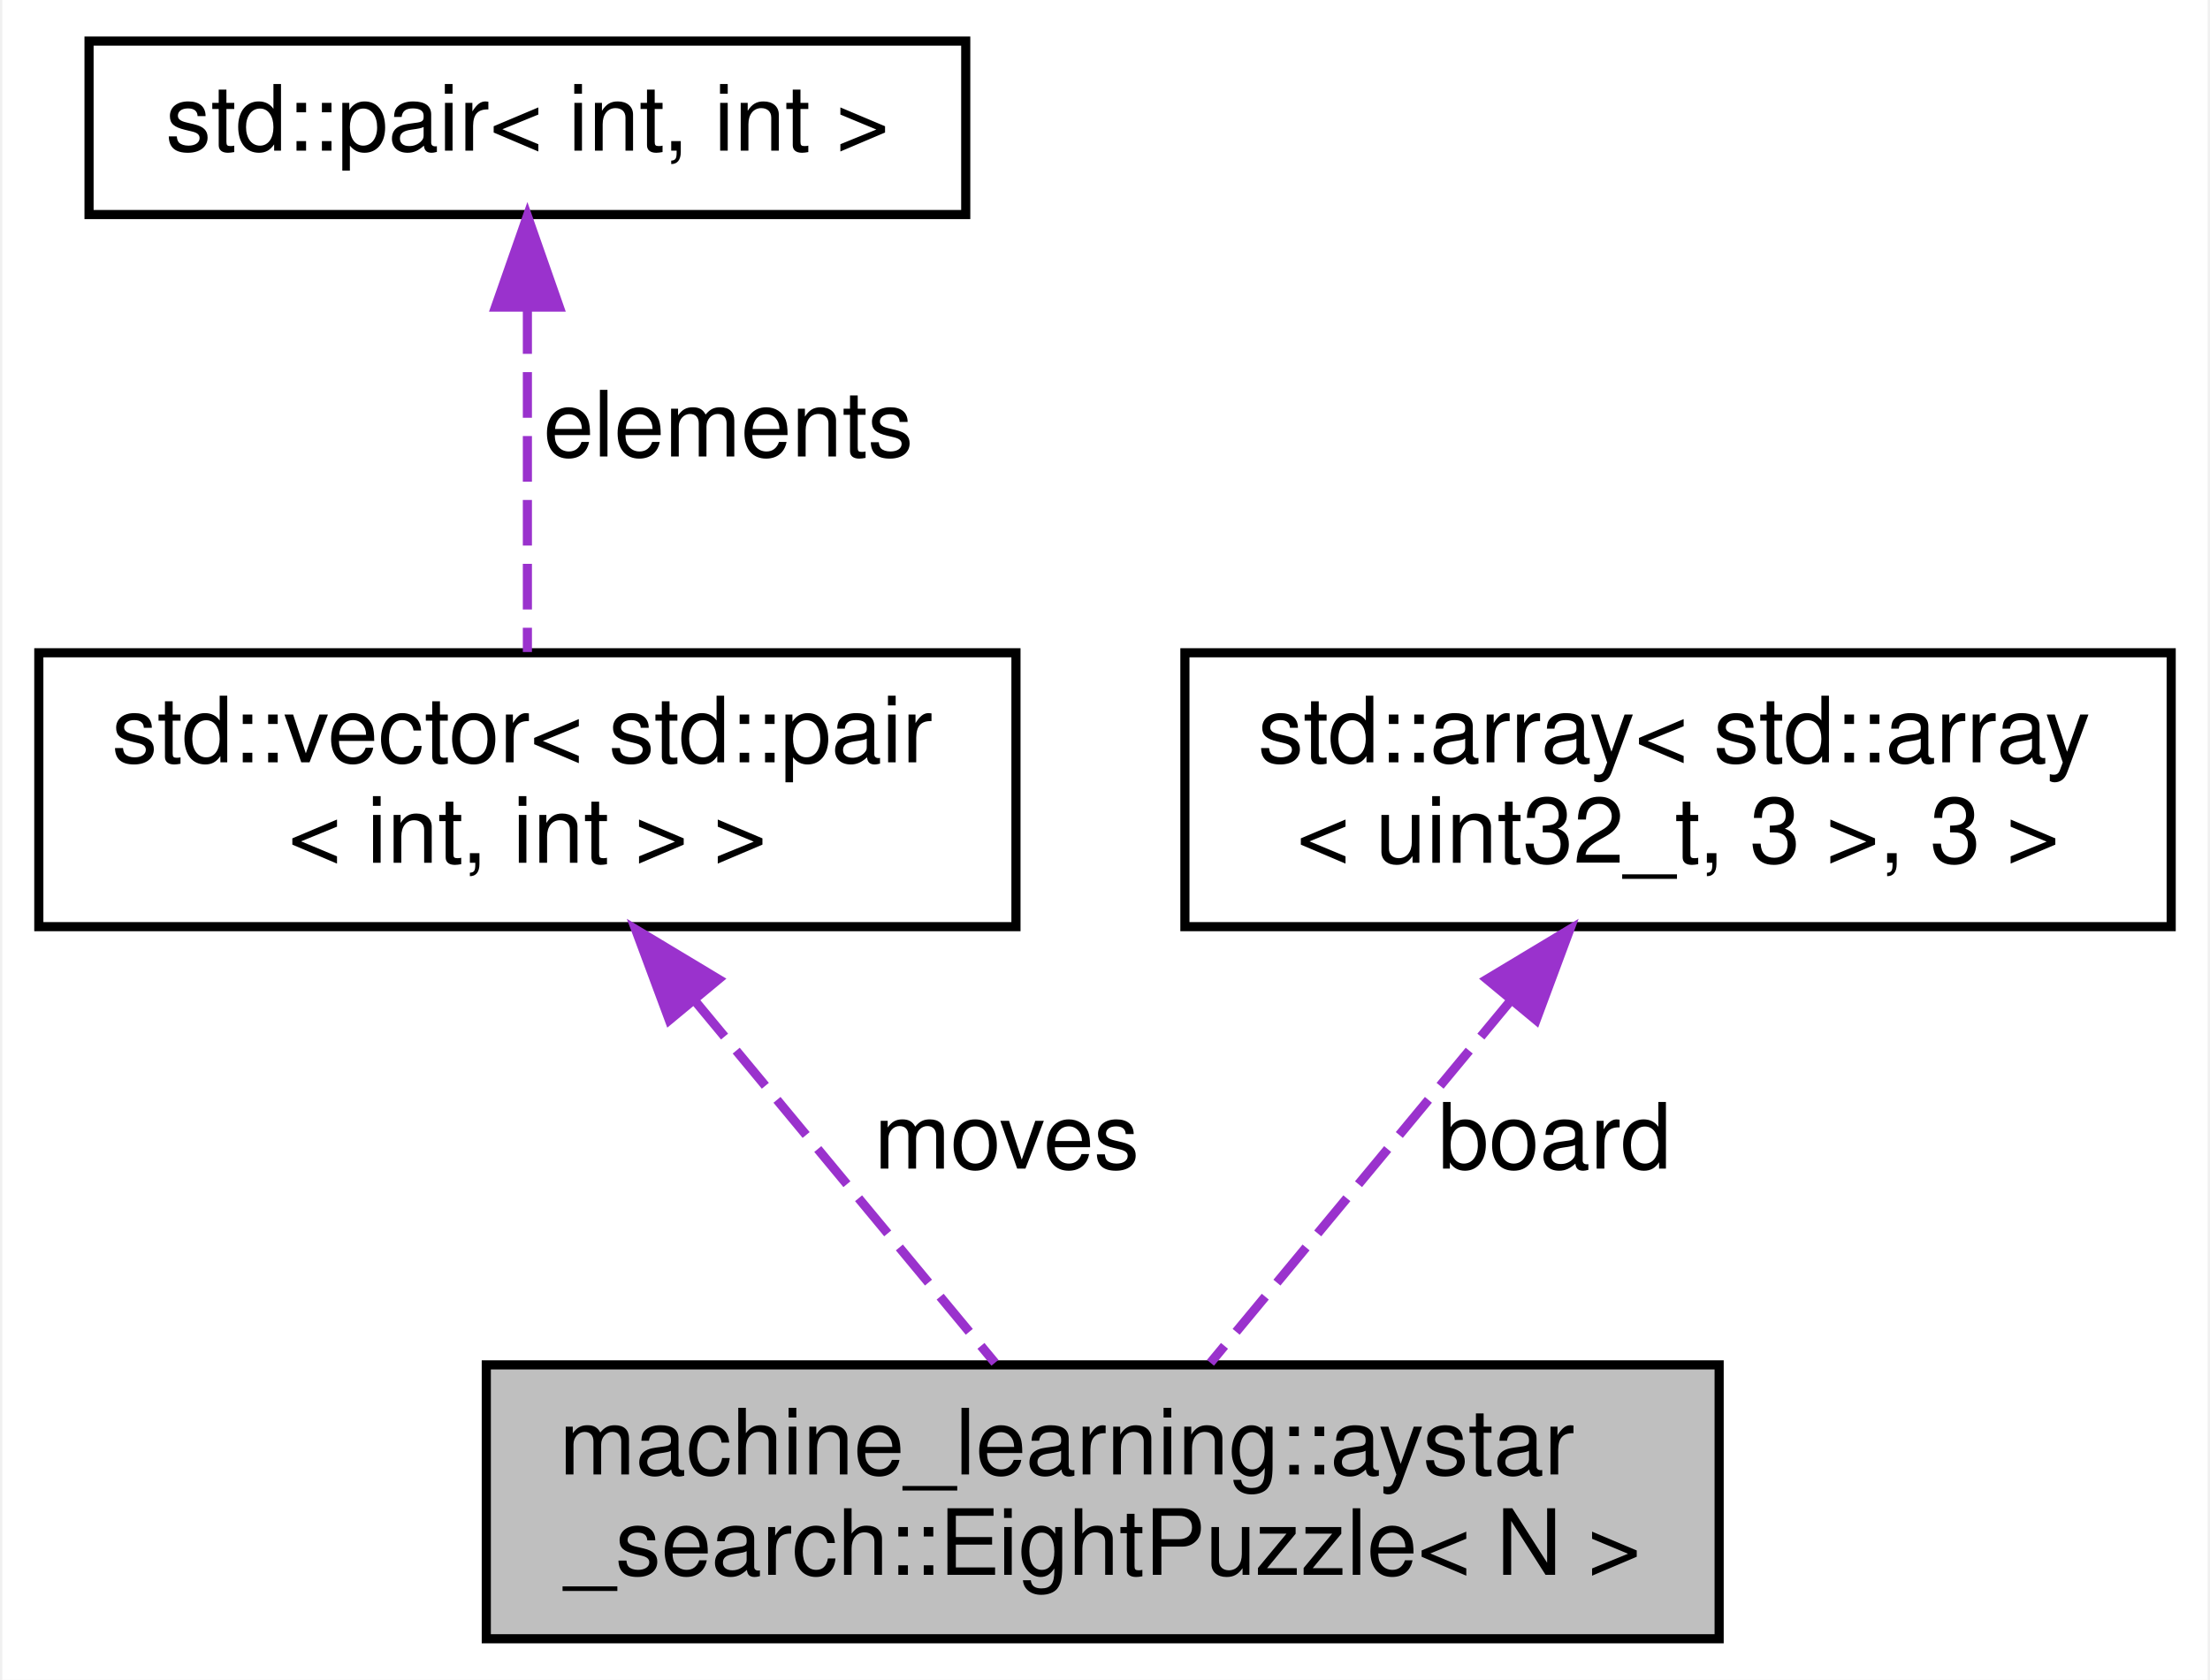
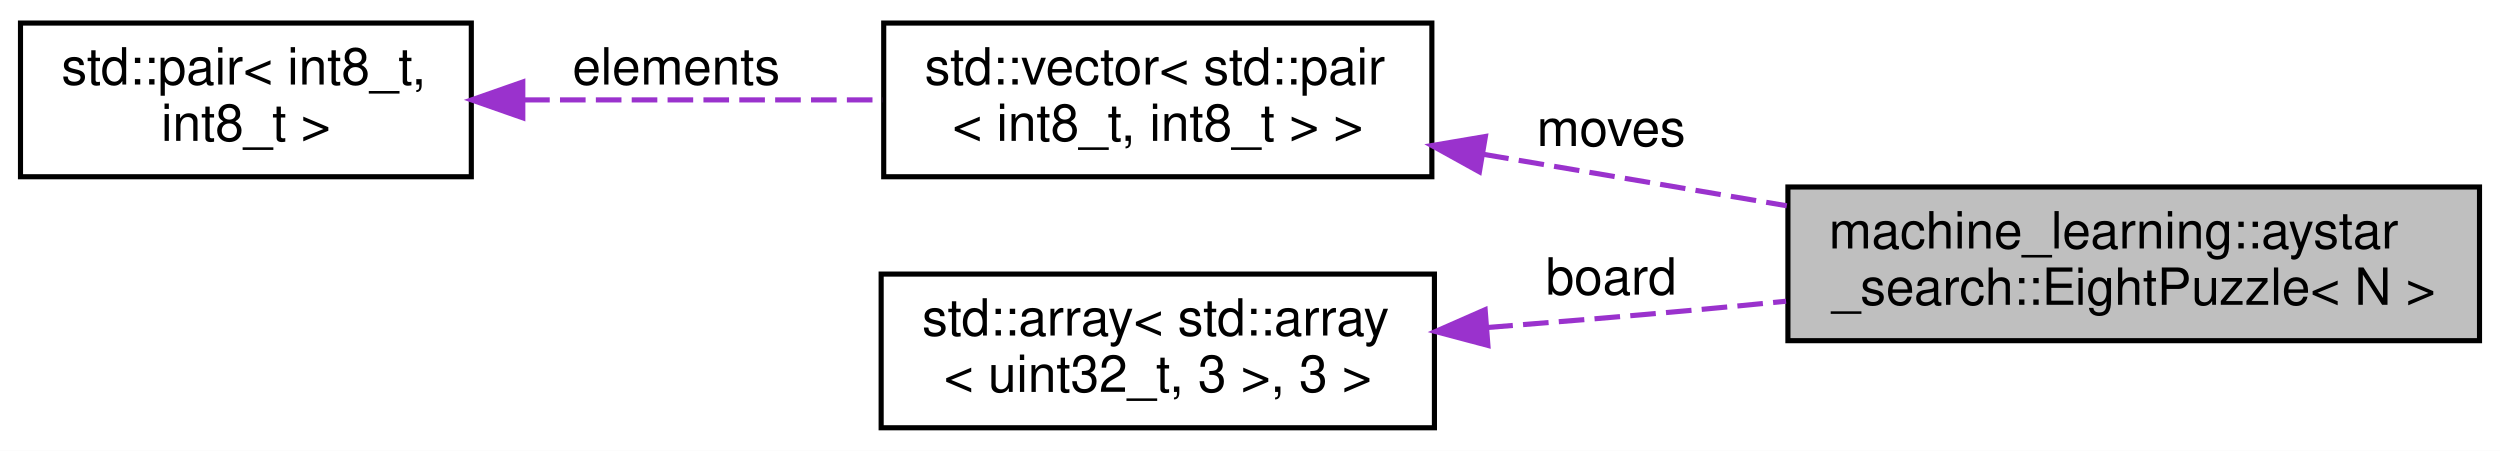
- <svg xmlns="http://www.w3.org/2000/svg" xmlns:xlink="http://www.w3.org/1999/xlink" width="242pt" height="184pt" viewBox="0.00 0.00 241.50 184.00">
-   <g id="graph0" class="graph" transform="scale(1 1) rotate(0) translate(4 180)">
-     <polygon fill="white" stroke="transparent" points="-4,4 -4,-180 237.5,-180 237.5,4 -4,4" />
+ <svg xmlns="http://www.w3.org/2000/svg" xmlns:xlink="http://www.w3.org/1999/xlink" width="488pt" height="88pt" viewBox="0.00 0.00 488.00 88.00">
+   <g id="graph0" class="graph" transform="scale(1 1) rotate(0) translate(4 84)">
+     <polygon fill="white" stroke="transparent" points="-4,4 -4,-84 484,-84 484,4 -4,4" />
    <g id="node1" class="node">
      <g id="a_node1">
        <a xlink:title="A class defining EightPuzzle/15-Puzzle game.">
-           <polygon fill="#bfbfbf" stroke="black" points="49,-0.5 49,-30.5 184,-30.5 184,-0.5 49,-0.5" />
-           <text text-anchor="start" x="57" y="-18.5" font-family="Helvetica,sans-Serif" font-size="10.00">machine_learning::aystar</text>
-           <text text-anchor="middle" x="116.5" y="-7.5" font-family="Helvetica,sans-Serif" font-size="10.00">_search::EightPuzzle&lt; N &gt;</text>
+           <polygon fill="#bfbfbf" stroke="black" points="345,-17.5 345,-47.5 480,-47.5 480,-17.5 345,-17.5" />
+           <text text-anchor="start" x="353" y="-35.5" font-family="Helvetica,sans-Serif" font-size="10.00">machine_learning::aystar</text>
+           <text text-anchor="middle" x="412.5" y="-24.5" font-family="Helvetica,sans-Serif" font-size="10.00">_search::EightPuzzle&lt; N &gt;</text>
        </a>
      </g>
    </g>
    <g id="node2" class="node">
      <g id="a_node2">
        <a target="_blank" xlink:href="http://en.cppreference.com/w/cpp/container/vector.html" xlink:title=" ">
-           <polygon fill="white" stroke="black" points="0,-78.5 0,-108.5 107,-108.5 107,-78.5 0,-78.5" />
-           <text text-anchor="start" x="8" y="-96.5" font-family="Helvetica,sans-Serif" font-size="10.00">std::vector&lt; std::pair</text>
-           <text text-anchor="middle" x="53.5" y="-85.5" font-family="Helvetica,sans-Serif" font-size="10.00">&lt; int, int &gt; &gt;</text>
+           <polygon fill="white" stroke="black" points="168.5,-49.5 168.5,-79.5 275.5,-79.5 275.5,-49.5 168.5,-49.5" />
+           <text text-anchor="start" x="176.5" y="-67.5" font-family="Helvetica,sans-Serif" font-size="10.00">std::vector&lt; std::pair</text>
+           <text text-anchor="middle" x="222" y="-56.5" font-family="Helvetica,sans-Serif" font-size="10.00">&lt; int8_t, int8_t &gt; &gt;</text>
        </a>
      </g>
    </g>
    <g id="edge1" class="edge">
-       <path fill="none" stroke="#9a32cd" stroke-dasharray="5,2" d="M71.9,-70.31C82.49,-57.53 95.48,-41.86 104.7,-30.73" />
-       <polygon fill="#9a32cd" stroke="#9a32cd" points="69.04,-68.27 65.35,-78.2 74.43,-72.74 69.04,-68.27" />
-       <text text-anchor="middle" x="106" y="-52" font-family="Helvetica,sans-Serif" font-size="10.00"> moves</text>
+       <path fill="none" stroke="#9a32cd" stroke-dasharray="5,2" d="M285.55,-53.88C304.56,-50.66 325.51,-47.1 344.78,-43.83" />
+       <polygon fill="#9a32cd" stroke="#9a32cd" points="284.78,-50.46 275.51,-55.59 285.95,-57.36 284.78,-50.46" />
+       <text text-anchor="middle" x="310.5" y="-55.5" font-family="Helvetica,sans-Serif" font-size="10.00"> moves</text>
    </g>
    <g id="node3" class="node">
      <g id="a_node3">
        <a target="_blank" xlink:href="http://en.cppreference.com/w/cpp/utility/pair.html" xlink:title=" ">
-           <polygon fill="white" stroke="black" points="5.5,-156.5 5.5,-175.5 101.5,-175.5 101.5,-156.5 5.5,-156.5" />
-           <text text-anchor="middle" x="53.5" y="-163.5" font-family="Helvetica,sans-Serif" font-size="10.00">std::pair&lt; int, int &gt;</text>
+           <polygon fill="white" stroke="black" points="0,-49.5 0,-79.5 88,-79.5 88,-49.5 0,-49.5" />
+           <text text-anchor="start" x="8" y="-67.5" font-family="Helvetica,sans-Serif" font-size="10.00">std::pair&lt; int8_t,</text>
+           <text text-anchor="middle" x="44" y="-56.5" font-family="Helvetica,sans-Serif" font-size="10.00"> int8_t &gt;</text>
        </a>
      </g>
    </g>
    <g id="edge2" class="edge">
-       <path fill="none" stroke="#9a32cd" stroke-dasharray="5,2" d="M53.5,-146.24C53.5,-134.41 53.5,-119.38 53.5,-108.58" />
-       <polygon fill="#9a32cd" stroke="#9a32cd" points="50,-146.36 53.5,-156.36 57,-146.36 50,-146.36" />
-       <text text-anchor="middle" x="75.5" y="-130" font-family="Helvetica,sans-Serif" font-size="10.00"> elements</text>
+       <path fill="none" stroke="#9a32cd" stroke-dasharray="5,2" d="M98.31,-64.5C120.51,-64.5 146.21,-64.5 168.34,-64.5" />
+       <polygon fill="#9a32cd" stroke="#9a32cd" points="98.05,-61 88.05,-64.5 98.05,-68 98.05,-61" />
+       <text text-anchor="middle" x="128" y="-67.5" font-family="Helvetica,sans-Serif" font-size="10.00"> elements</text>
    </g>
    <g id="node4" class="node">
      <g id="a_node4">
        <a target="_blank" xlink:href="http://en.cppreference.com/w/cpp/container/array.html" xlink:title=" ">
-           <polygon fill="white" stroke="black" points="125.5,-78.5 125.5,-108.5 233.5,-108.5 233.5,-78.5 125.5,-78.5" />
-           <text text-anchor="start" x="133.5" y="-96.5" font-family="Helvetica,sans-Serif" font-size="10.00">std::array&lt; std::array</text>
-           <text text-anchor="middle" x="179.5" y="-85.5" font-family="Helvetica,sans-Serif" font-size="10.00">&lt; uint32_t, 3 &gt;, 3 &gt;</text>
+           <polygon fill="white" stroke="black" points="168,-0.5 168,-30.5 276,-30.5 276,-0.5 168,-0.5" />
+           <text text-anchor="start" x="176" y="-18.5" font-family="Helvetica,sans-Serif" font-size="10.00">std::array&lt; std::array</text>
+           <text text-anchor="middle" x="222" y="-7.5" font-family="Helvetica,sans-Serif" font-size="10.00">&lt; uint32_t, 3 &gt;, 3 &gt;</text>
        </a>
      </g>
    </g>
    <g id="edge3" class="edge">
-       <path fill="none" stroke="#9a32cd" stroke-dasharray="5,2" d="M161.1,-70.31C150.51,-57.53 137.52,-41.86 128.3,-30.73" />
-       <polygon fill="#9a32cd" stroke="#9a32cd" points="158.57,-72.74 167.65,-78.2 163.96,-68.27 158.57,-72.74" />
-       <text text-anchor="middle" x="166" y="-52" font-family="Helvetica,sans-Serif" font-size="10.00"> board</text>
+       <path fill="none" stroke="#9a32cd" stroke-dasharray="5,2" d="M286.32,-20.07C299.76,-21.13 313.85,-22.29 327,-23.5 332.73,-24.03 338.67,-24.6 344.64,-25.2" />
+       <polygon fill="#9a32cd" stroke="#9a32cd" points="286.44,-16.57 276.2,-19.29 285.9,-23.55 286.44,-16.57" />
+       <text text-anchor="middle" x="310.5" y="-26.5" font-family="Helvetica,sans-Serif" font-size="10.00"> board</text>
    </g>
  </g>
</svg>
